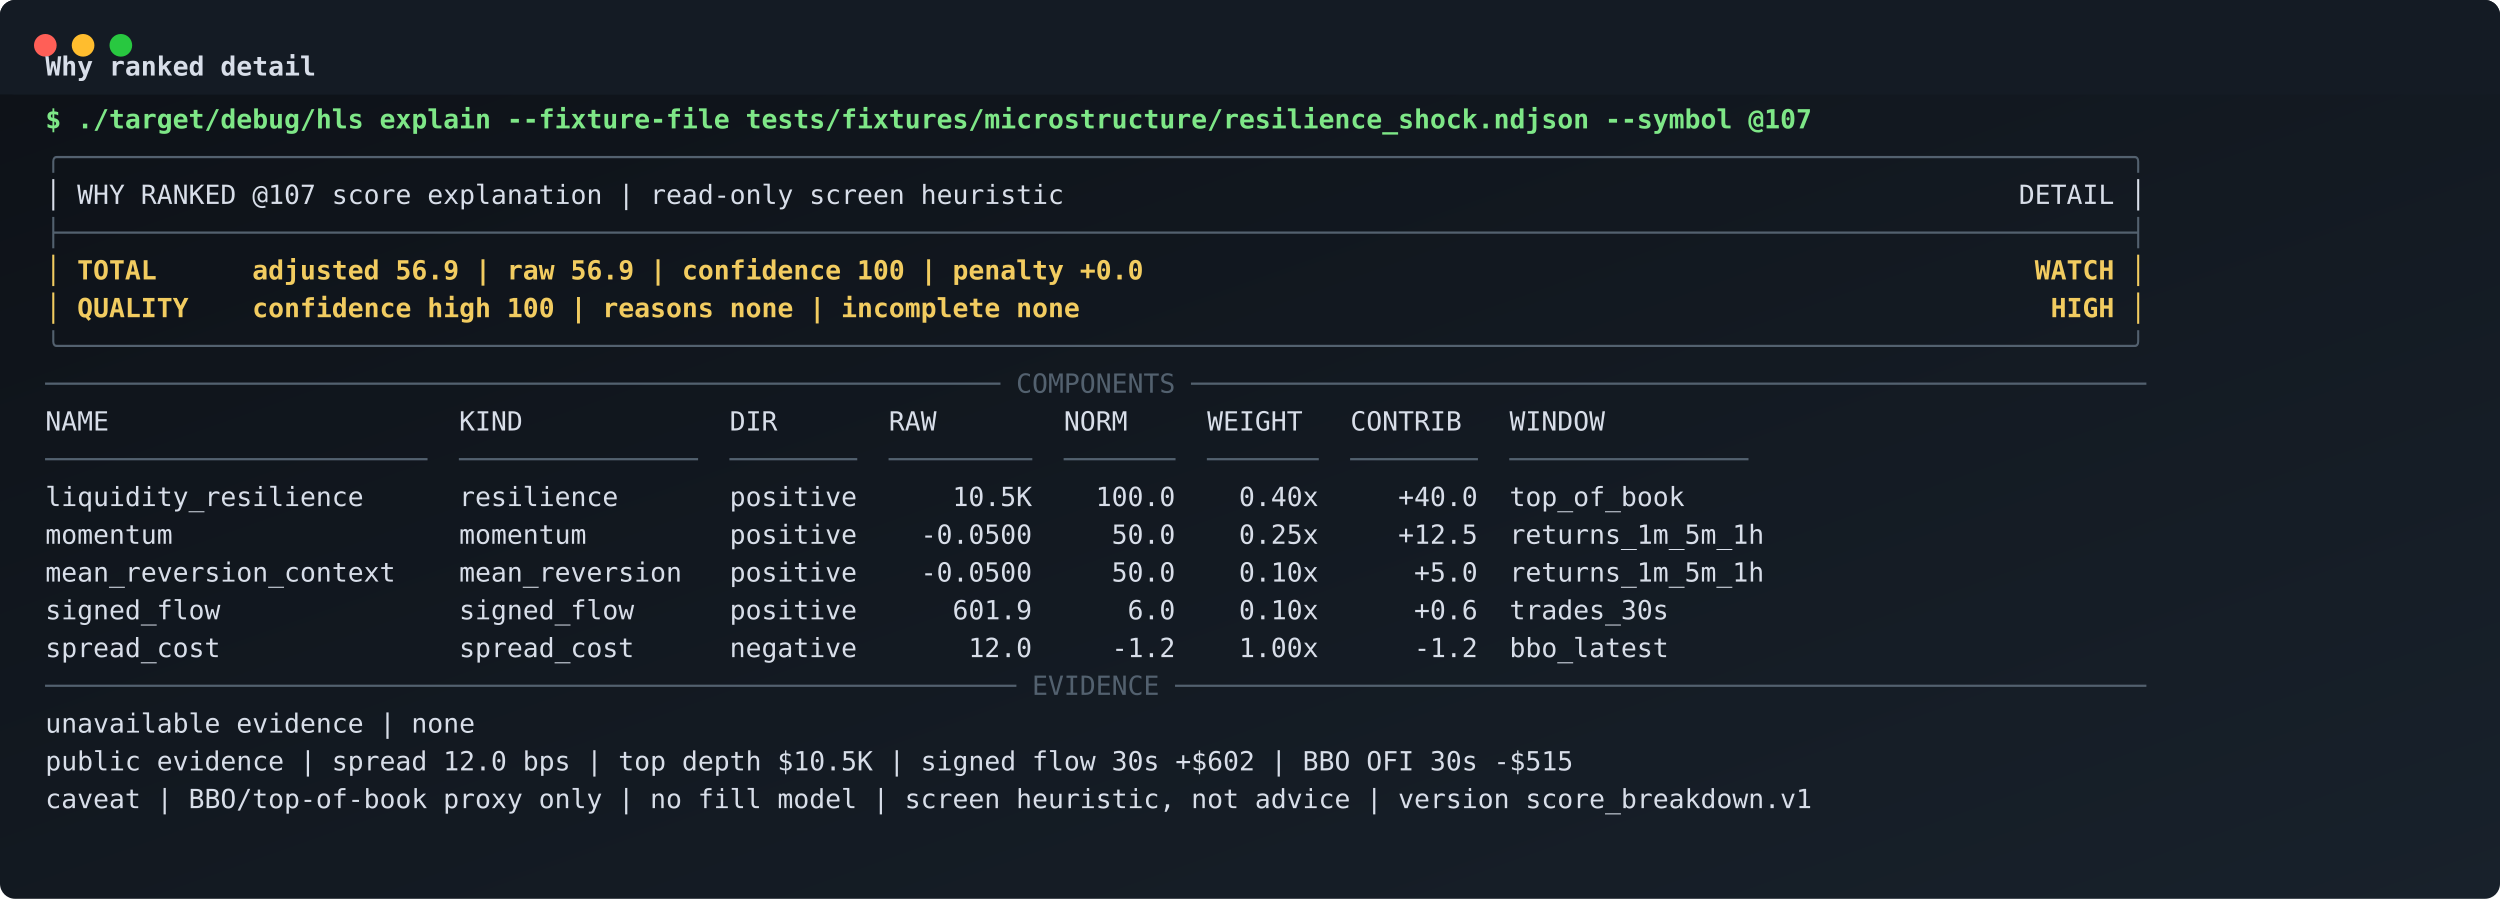
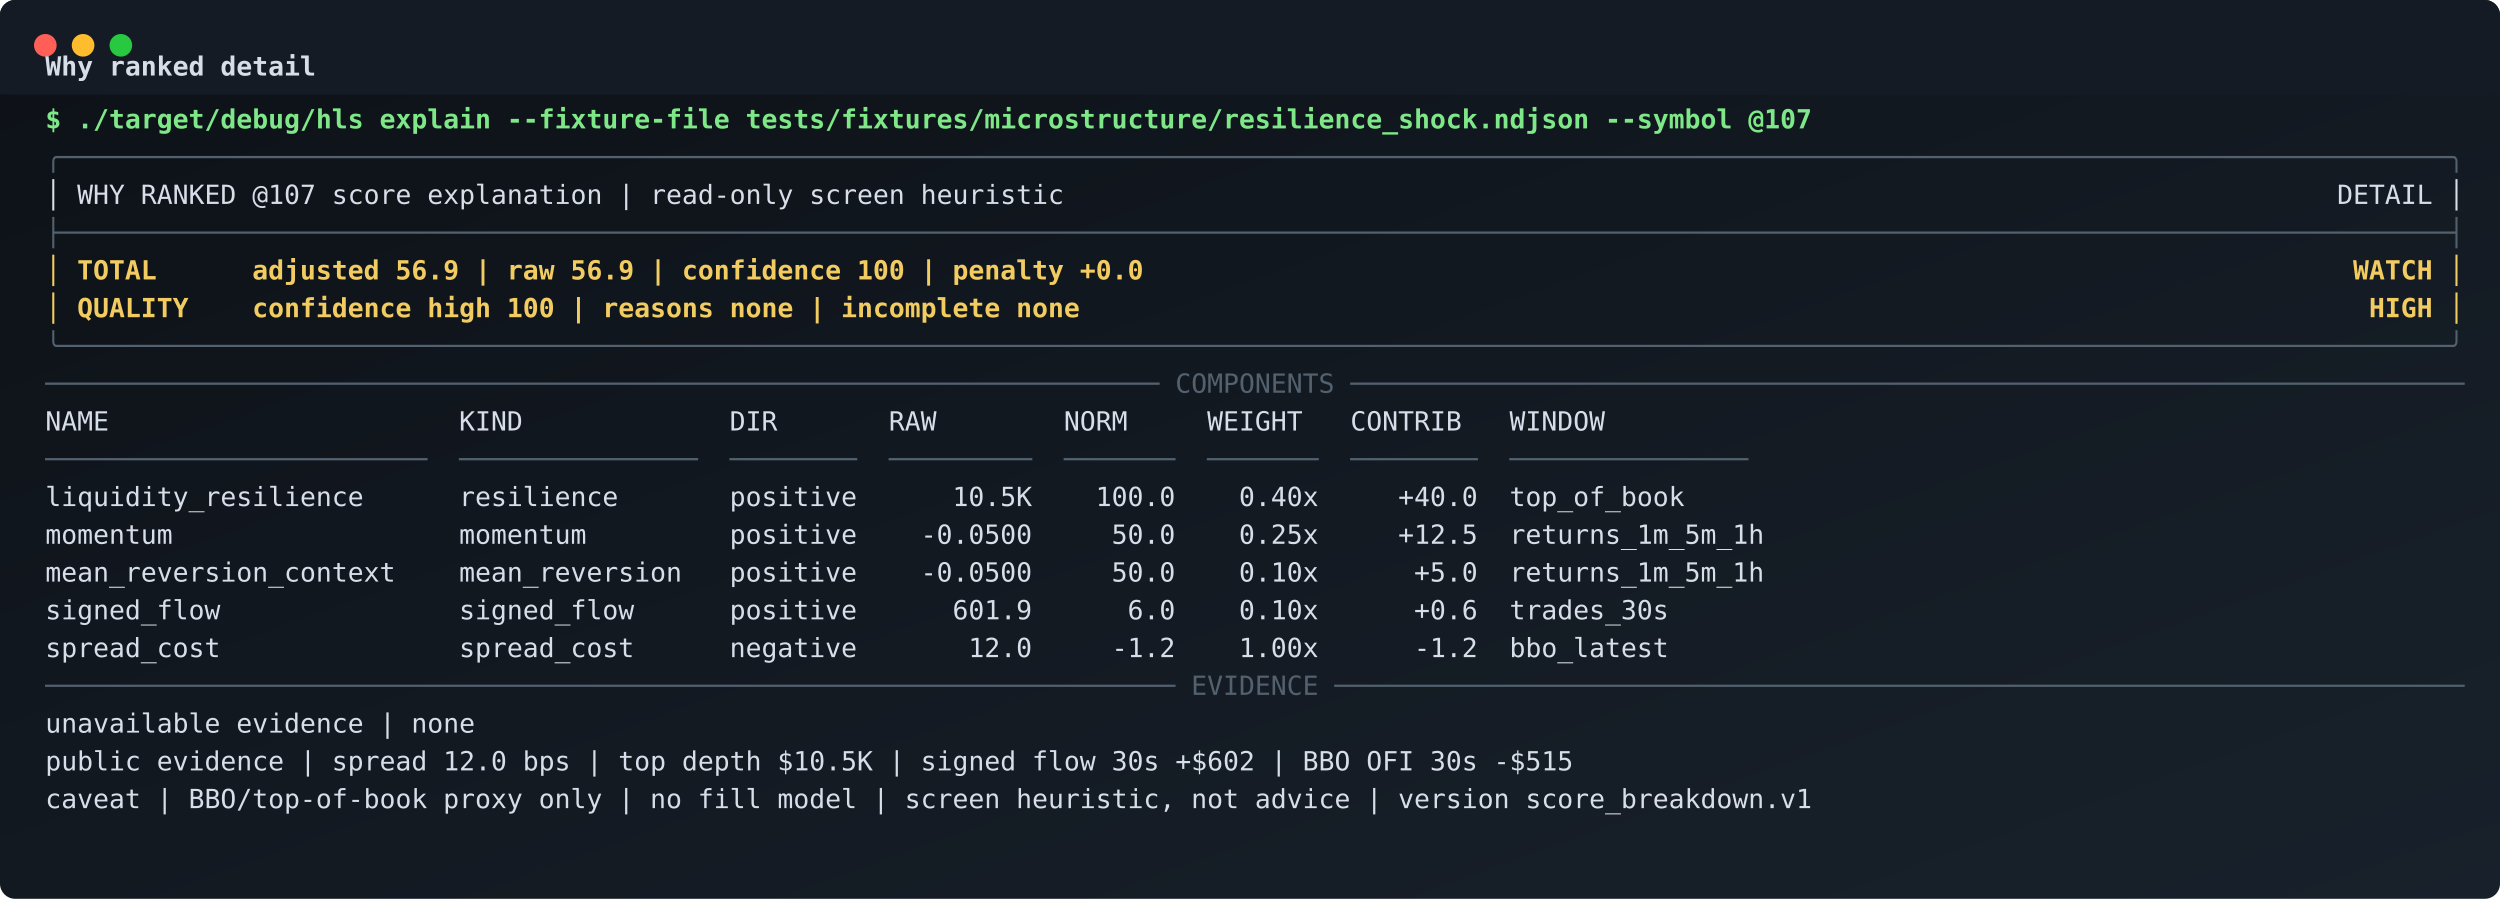
<svg xmlns="http://www.w3.org/2000/svg" role="img" xml:space="preserve" aria-label="Why ranked detail terminal screenshot" viewBox="0 0 1324 476" width="1324" height="476">
  <defs>
    <linearGradient id="bg" x1="0" x2="1" y1="0" y2="1">
      <stop offset="0" stop-color="#0d1117" />
      <stop offset="1" stop-color="#18212b" />
    </linearGradient>
  </defs>
  <rect width="1324" height="476" rx="8" fill="url(#bg)" />
  <rect x="0" y="0" width="1324" height="50" rx="8" fill="#141b24" />
  <rect x="0" y="42" width="1324" height="8" fill="#141b24" />
  <circle cx="24" cy="24" r="6" fill="#ff5f57" />
  <circle cx="44" cy="24" r="6" fill="#ffbd2e" />
  <circle cx="64" cy="24" r="6" fill="#28c840" />
  <text x="24" y="40" fill="#d8dee9" font-family="ui-monospace, SFMono-Regular, Menlo, Consolas, monospace" font-size="14" font-weight="700">Why ranked detail</text>
  <text x="24" y="68" fill="#7ee787" font-family="ui-monospace, SFMono-Regular, Menlo, Consolas, monospace" font-size="14" font-weight="700">$ ./target/debug/hls explain --fixture-file tests/fixtures/microstructure/resilience_shock.ndjson --symbol @107</text>
-   <text x="24" y="88" fill="#53616f" font-family="ui-monospace, SFMono-Regular, Menlo, Consolas, monospace" font-size="14" font-weight="400">╭──────────────────────────────────────────────────────────────────────────────────────────────────────────────────────────────────╮</text>
-   <text x="24" y="108" fill="#d8dee9" font-family="ui-monospace, SFMono-Regular, Menlo, Consolas, monospace" font-size="14" font-weight="400">│ WHY RANKED @107 score explanation | read-only screen heuristic                                                            DETAIL │</text>
-   <text x="24" y="128" fill="#53616f" font-family="ui-monospace, SFMono-Regular, Menlo, Consolas, monospace" font-size="14" font-weight="400">├──────────────────────────────────────────────────────────────────────────────────────────────────────────────────────────────────┤</text>
-   <text x="24" y="148" fill="#f2cc60" font-family="ui-monospace, SFMono-Regular, Menlo, Consolas, monospace" font-size="14" font-weight="600">│ TOTAL      adjusted 56.9 | raw 56.9 | confidence 100 | penalty +0.0                                                        WATCH │</text>
-   <text x="24" y="168" fill="#f2cc60" font-family="ui-monospace, SFMono-Regular, Menlo, Consolas, monospace" font-size="14" font-weight="700">│ QUALITY    confidence high 100 | reasons none | incomplete none                                                             HIGH │</text>
-   <text x="24" y="188" fill="#53616f" font-family="ui-monospace, SFMono-Regular, Menlo, Consolas, monospace" font-size="14" font-weight="400">╰──────────────────────────────────────────────────────────────────────────────────────────────────────────────────────────────────╯</text>
-   <text x="24" y="208" fill="#53616f" font-family="ui-monospace, SFMono-Regular, Menlo, Consolas, monospace" font-size="14" font-weight="400">──────────────────────────────────────────────────────────── COMPONENTS ────────────────────────────────────────────────────────────</text>
+   <text x="24" y="88" fill="#53616f" font-family="ui-monospace, SFMono-Regular, Menlo, Consolas, monospace" font-size="14" font-weight="400">╭──────────────────────────────────────────────────────────────────────────────────────────────────────────────────────────────────────────────────────╮</text>
+   <text x="24" y="108" fill="#d8dee9" font-family="ui-monospace, SFMono-Regular, Menlo, Consolas, monospace" font-size="14" font-weight="400">│ WHY RANKED @107 score explanation | read-only screen heuristic                                                                                DETAIL │</text>
+   <text x="24" y="128" fill="#53616f" font-family="ui-monospace, SFMono-Regular, Menlo, Consolas, monospace" font-size="14" font-weight="400">├──────────────────────────────────────────────────────────────────────────────────────────────────────────────────────────────────────────────────────┤</text>
+   <text x="24" y="148" fill="#f2cc60" font-family="ui-monospace, SFMono-Regular, Menlo, Consolas, monospace" font-size="14" font-weight="600">│ TOTAL      adjusted 56.9 | raw 56.9 | confidence 100 | penalty +0.0                                                                            WATCH │</text>
+   <text x="24" y="168" fill="#f2cc60" font-family="ui-monospace, SFMono-Regular, Menlo, Consolas, monospace" font-size="14" font-weight="700">│ QUALITY    confidence high 100 | reasons none | incomplete none                                                                                 HIGH │</text>
+   <text x="24" y="188" fill="#53616f" font-family="ui-monospace, SFMono-Regular, Menlo, Consolas, monospace" font-size="14" font-weight="400">╰──────────────────────────────────────────────────────────────────────────────────────────────────────────────────────────────────────────────────────╯</text>
+   <text x="24" y="208" fill="#53616f" font-family="ui-monospace, SFMono-Regular, Menlo, Consolas, monospace" font-size="14" font-weight="400">────────────────────────────────────────────────────────────────────── COMPONENTS ──────────────────────────────────────────────────────────────────────</text>
  <text x="24" y="228" fill="#d8dee9" font-family="ui-monospace, SFMono-Regular, Menlo, Consolas, monospace" font-size="14" font-weight="400">NAME                      KIND             DIR       RAW        NORM     WEIGHT   CONTRIB   WINDOW</text>
  <text x="24" y="248" fill="#53616f" font-family="ui-monospace, SFMono-Regular, Menlo, Consolas, monospace" font-size="14" font-weight="400">────────────────────────  ───────────────  ────────  ─────────  ───────  ───────  ────────  ───────────────</text>
  <text x="24" y="268" fill="#d8dee9" font-family="ui-monospace, SFMono-Regular, Menlo, Consolas, monospace" font-size="14" font-weight="400">liquidity_resilience      resilience       positive      10.5K    100.0    0.40x     +40.0  top_of_book</text>
  <text x="24" y="288" fill="#d8dee9" font-family="ui-monospace, SFMono-Regular, Menlo, Consolas, monospace" font-size="14" font-weight="400">momentum                  momentum         positive    -0.0500     50.0    0.25x     +12.5  returns_1m_5m_1h</text>
  <text x="24" y="308" fill="#d8dee9" font-family="ui-monospace, SFMono-Regular, Menlo, Consolas, monospace" font-size="14" font-weight="400">mean_reversion_context    mean_reversion   positive    -0.0500     50.0    0.10x      +5.0  returns_1m_5m_1h</text>
  <text x="24" y="328" fill="#d8dee9" font-family="ui-monospace, SFMono-Regular, Menlo, Consolas, monospace" font-size="14" font-weight="400">signed_flow               signed_flow      positive      601.9      6.0    0.10x      +0.6  trades_30s</text>
  <text x="24" y="348" fill="#d8dee9" font-family="ui-monospace, SFMono-Regular, Menlo, Consolas, monospace" font-size="14" font-weight="400">spread_cost               spread_cost      negative       12.0     -1.2    1.00x      -1.2  bbo_latest</text>
-   <text x="24" y="368" fill="#53616f" font-family="ui-monospace, SFMono-Regular, Menlo, Consolas, monospace" font-size="14" font-weight="400">───────────────────────────────────────────────────────────── EVIDENCE ─────────────────────────────────────────────────────────────</text>
+   <text x="24" y="368" fill="#53616f" font-family="ui-monospace, SFMono-Regular, Menlo, Consolas, monospace" font-size="14" font-weight="400">─────────────────────────────────────────────────────────────────────── EVIDENCE ───────────────────────────────────────────────────────────────────────</text>
  <text x="24" y="388" fill="#d8dee9" font-family="ui-monospace, SFMono-Regular, Menlo, Consolas, monospace" font-size="14" font-weight="400">unavailable evidence | none</text>
  <text x="24" y="408" fill="#d8dee9" font-family="ui-monospace, SFMono-Regular, Menlo, Consolas, monospace" font-size="14" font-weight="400">public evidence | spread 12.0 bps | top depth $10.5K | signed flow 30s +$602 | BBO OFI 30s -$515</text>
  <text x="24" y="428" fill="#d8dee9" font-family="ui-monospace, SFMono-Regular, Menlo, Consolas, monospace" font-size="14" font-weight="400">caveat | BBO/top-of-book proxy only | no fill model | screen heuristic, not advice | version score_breakdown.v1</text>
</svg>
